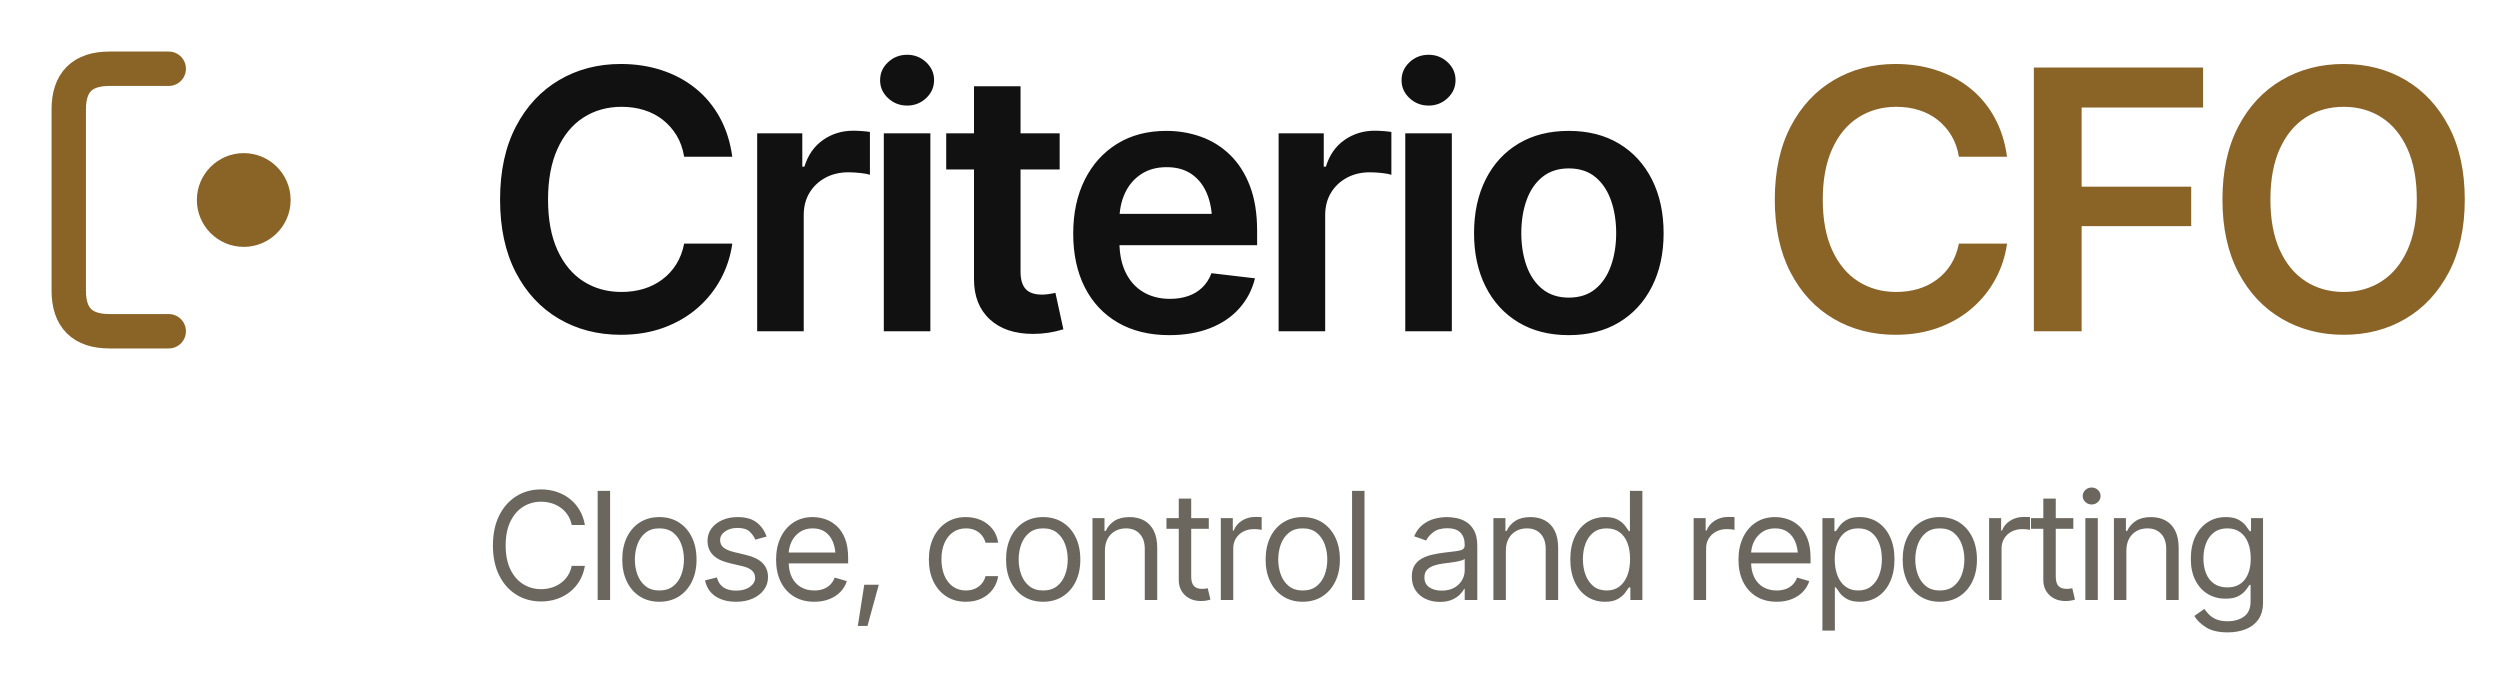
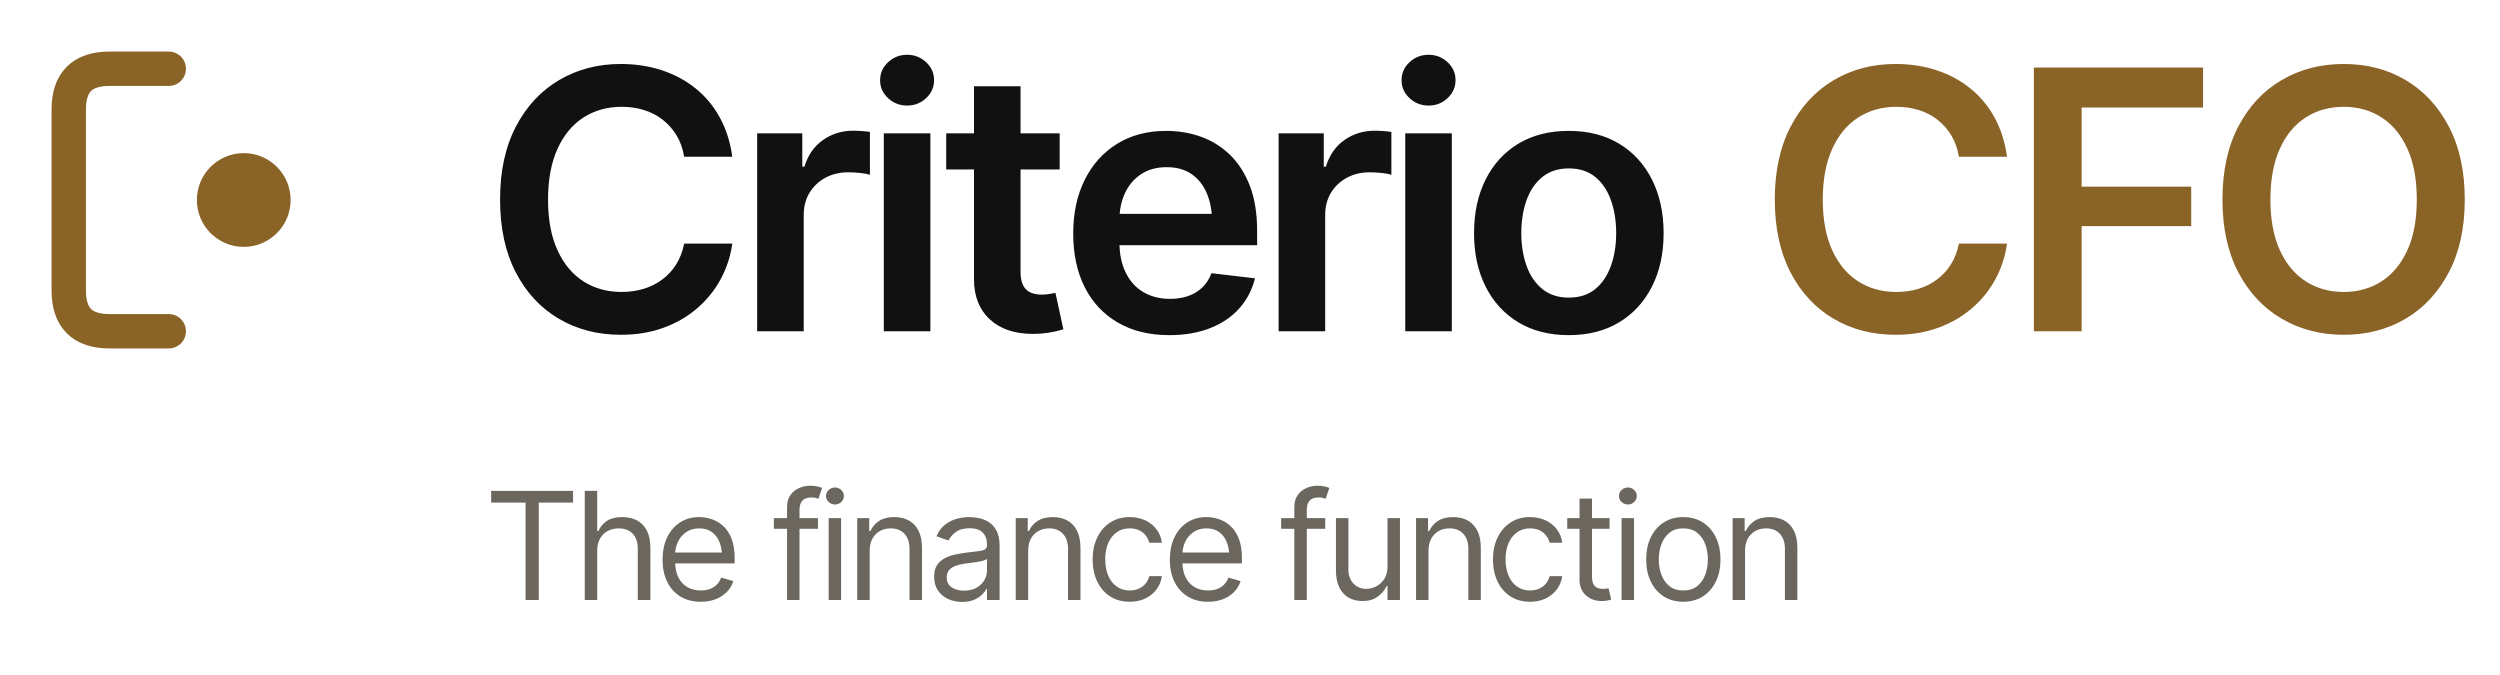
- <svg xmlns="http://www.w3.org/2000/svg" viewBox="0 0 400 108" width="400" height="108" role="img" aria-label="Criterio CFO · Close, control and reporting">
+ <svg xmlns="http://www.w3.org/2000/svg" viewBox="0 0 400 108" width="400" height="108" role="img" aria-label="Criterio CFO · The finance function">
  <path d="M27 11H17.5Q11 11 11 17.5V46.5Q11 53 17.5 53H27" fill="none" stroke="#8a6327" stroke-width="5.5" stroke-linecap="round" stroke-linejoin="round" />
  <circle cx="39" cy="32" r="7.5" fill="#8a6327" />
  <path d="M99.325 53.566Q93.774 53.566 89.399 50.989Q85.023 48.412 82.517 43.569Q80.011 38.727 80.011 31.93Q80.011 25.104 82.545 20.248Q85.08 15.391 89.456 12.813Q93.831 10.236 99.325 10.236Q102.809 10.236 105.853 11.228Q108.897 12.219 111.276 14.13Q113.655 16.042 115.17 18.803Q116.686 21.564 117.167 25.076H109.464Q109.152 23.15 108.26 21.678Q107.368 20.205 106.051 19.171Q104.734 18.138 103.063 17.614Q101.393 17.09 99.467 17.09Q96.012 17.09 93.35 18.803Q90.688 20.517 89.187 23.844Q87.686 27.172 87.686 31.93Q87.686 36.744 89.201 40.043Q90.716 43.343 93.364 45.028Q96.012 46.713 99.438 46.713Q101.336 46.713 102.979 46.217Q104.621 45.722 105.966 44.716Q107.312 43.711 108.204 42.281Q109.096 40.851 109.464 38.981H117.167Q116.742 42.012 115.312 44.66Q113.882 47.308 111.574 49.304Q109.266 51.301 106.179 52.434Q103.092 53.566 99.325 53.566Z M121.147 53.0V21.338H128.368V26.662H128.708Q129.558 23.887 131.682 22.4Q133.806 20.913 136.524 20.913Q137.119 20.913 137.898 20.97Q138.677 21.026 139.187 21.111V27.965Q138.705 27.795 137.686 27.682Q136.666 27.568 135.732 27.568Q133.664 27.568 132.05 28.446Q130.436 29.324 129.515 30.854Q128.595 32.383 128.595 34.422V53.0Z M141.41 53.0V21.338H148.859V53.0ZM145.149 16.892Q143.364 16.892 142.09 15.702Q140.816 14.513 140.816 12.842Q140.816 11.143 142.09 9.953Q143.364 8.764 145.149 8.764Q146.904 8.764 148.179 9.953Q149.453 11.143 149.453 12.813Q149.453 14.513 148.179 15.702Q146.904 16.892 145.149 16.892Z M169.547 21.338V27.115H151.394V21.338ZM155.84 13.805H163.288V43.484Q163.288 45.354 164.11 46.246Q164.931 47.138 166.715 47.138Q167.197 47.138 167.791 47.053Q168.386 46.968 168.867 46.854L170.142 52.688Q168.952 53.057 167.735 53.241Q166.517 53.425 165.299 53.425Q160.881 53.425 158.361 51.088Q155.84 48.752 155.84 44.702Z M187.092 53.623Q182.334 53.623 178.879 51.626Q175.424 49.63 173.569 45.977Q171.714 42.323 171.714 37.367Q171.714 32.468 173.555 28.772Q175.396 25.076 178.738 23.009Q182.079 20.941 186.611 20.941Q189.528 20.941 192.147 21.876Q194.767 22.811 196.792 24.765Q198.817 26.719 199.978 29.735Q201.139 32.751 201.139 36.914V39.236H175.198V34.224H197.429L193.946 35.696Q193.946 33.006 193.124 31.009Q192.303 29.013 190.689 27.88Q189.075 26.747 186.667 26.747Q184.26 26.747 182.561 27.88Q180.862 29.013 179.984 30.924Q179.106 32.836 179.106 35.187V38.67Q179.106 41.559 180.111 43.612Q181.117 45.665 182.943 46.741Q184.77 47.817 187.205 47.817Q188.791 47.817 190.108 47.364Q191.425 46.911 192.374 45.991Q193.323 45.07 193.832 43.711L200.799 44.532Q200.119 47.279 198.293 49.333Q196.466 51.386 193.62 52.504Q190.774 53.623 187.092 53.623Z M204.58 53.0V21.338H211.802V26.662H212.142Q212.992 23.887 215.116 22.4Q217.24 20.913 219.958 20.913Q220.553 20.913 221.332 20.97Q222.111 21.026 222.621 21.111V27.965Q222.139 27.795 221.12 27.682Q220.1 27.568 219.165 27.568Q217.098 27.568 215.484 28.446Q213.87 29.324 212.949 30.854Q212.029 32.383 212.029 34.422V53.0Z M224.844 53.0V21.338H232.292V53.0ZM228.583 16.892Q226.798 16.892 225.524 15.702Q224.249 14.513 224.249 12.842Q224.249 11.143 225.524 9.953Q226.798 8.764 228.583 8.764Q230.338 8.764 231.613 9.953Q232.887 11.143 232.887 12.813Q232.887 14.513 231.613 15.702Q230.338 16.892 228.583 16.892Z M250.999 53.623Q246.354 53.623 242.956 51.584Q239.557 49.545 237.702 45.863Q235.847 42.182 235.847 37.311Q235.847 32.411 237.702 28.715Q239.557 25.02 242.956 22.98Q246.354 20.941 250.999 20.941Q255.643 20.941 259.042 22.98Q262.44 25.02 264.309 28.715Q266.178 32.411 266.178 37.311Q266.178 42.182 264.309 45.863Q262.44 49.545 259.042 51.584Q255.643 53.623 250.999 53.623ZM250.999 47.619Q253.576 47.619 255.247 46.246Q256.918 44.872 257.753 42.521Q258.588 40.171 258.588 37.311Q258.588 34.394 257.753 32.043Q256.918 29.692 255.247 28.319Q253.576 26.945 250.999 26.945Q248.478 26.945 246.779 28.319Q245.08 29.692 244.244 32.043Q243.409 34.394 243.409 37.311Q243.409 40.171 244.244 42.521Q245.08 44.872 246.779 46.246Q248.478 47.619 250.999 47.619Z" fill="#111111" />
  <path d="M303.283 53.566Q297.732 53.566 293.357 50.989Q288.981 48.412 286.475 43.569Q283.968 38.727 283.968 31.93Q283.968 25.104 286.503 20.248Q289.038 15.391 293.413 12.813Q297.789 10.236 303.283 10.236Q306.766 10.236 309.811 11.228Q312.855 12.219 315.234 14.13Q317.613 16.042 319.128 18.803Q320.643 21.564 321.125 25.076H313.422Q313.11 23.15 312.218 21.678Q311.326 20.205 310.009 19.171Q308.692 18.138 307.021 17.614Q305.35 17.09 303.424 17.09Q299.969 17.09 297.307 18.803Q294.645 20.517 293.144 23.844Q291.643 27.172 291.643 31.93Q291.643 36.744 293.158 40.043Q294.673 43.343 297.321 45.028Q299.969 46.713 303.396 46.713Q305.294 46.713 306.936 46.217Q308.579 45.722 309.924 44.716Q311.269 43.711 312.161 42.281Q313.053 40.851 313.422 38.981H321.125Q320.7 42.012 319.27 44.66Q317.839 47.308 315.531 49.304Q313.223 51.301 310.136 52.434Q307.049 53.566 303.283 53.566Z M325.416 53.0V10.803H352.49V17.203H333.062V29.862H350.593V36.178H333.062V53.0Z M374.991 53.566Q369.469 53.566 365.065 50.989Q360.661 48.412 358.126 43.569Q355.592 38.727 355.592 31.93Q355.592 25.104 358.126 20.248Q360.661 15.391 365.065 12.813Q369.469 10.236 374.991 10.236Q380.542 10.236 384.903 12.813Q389.264 15.391 391.813 20.248Q394.362 25.104 394.362 31.93Q394.362 38.727 391.813 43.569Q389.264 48.412 384.903 50.989Q380.542 53.566 374.991 53.566ZM374.991 46.713Q378.418 46.713 381.052 45.014Q383.685 43.314 385.186 40.015Q386.687 36.716 386.687 31.93Q386.687 27.115 385.186 23.802Q383.685 20.488 381.052 18.789Q378.418 17.09 374.991 17.09Q371.564 17.09 368.916 18.789Q366.268 20.488 364.767 23.802Q363.266 27.115 363.266 31.93Q363.266 36.716 364.767 40.015Q366.268 43.314 368.916 45.014Q371.564 46.713 374.991 46.713Z" fill="#8a6327" />
-   <path d="M86.578 96.234Q84.352 96.234 82.605 95.145Q80.859 94.055 79.863 92.045Q78.867 90.035 78.867 87.281Q78.867 84.516 79.863 82.5Q80.859 80.484 82.605 79.395Q84.352 78.305 86.578 78.305Q87.891 78.305 89.057 78.691Q90.223 79.078 91.16 79.811Q92.098 80.543 92.725 81.604Q93.352 82.664 93.586 84.0H91.477Q91.289 83.086 90.826 82.395Q90.363 81.703 89.701 81.229Q89.039 80.754 88.242 80.514Q87.445 80.273 86.578 80.273Q84.996 80.273 83.707 81.076Q82.418 81.879 81.662 83.443Q80.906 85.008 80.906 87.281Q80.906 89.543 81.662 91.102Q82.418 92.66 83.707 93.463Q84.996 94.266 86.578 94.266Q87.445 94.266 88.242 94.025Q89.039 93.785 89.701 93.311Q90.363 92.836 90.826 92.145Q91.289 91.453 91.477 90.539H93.586Q93.352 91.887 92.725 92.941Q92.098 93.996 91.16 94.729Q90.223 95.461 89.057 95.848Q87.891 96.234 86.578 96.234Z M97.617 78.539V96.0H95.625V78.539Z M105.492 96.281Q103.723 96.281 102.387 95.438Q101.051 94.594 100.307 93.07Q99.562 91.547 99.562 89.531Q99.562 87.48 100.307 85.951Q101.051 84.422 102.387 83.578Q103.723 82.734 105.492 82.734Q107.273 82.734 108.609 83.578Q109.945 84.422 110.695 85.951Q111.445 87.48 111.445 89.531Q111.445 91.547 110.695 93.07Q109.945 94.594 108.609 95.438Q107.273 96.281 105.492 96.281ZM105.492 94.477Q106.852 94.477 107.719 93.785Q108.586 93.094 109.008 91.963Q109.43 90.832 109.43 89.531Q109.43 88.207 109.008 87.07Q108.586 85.934 107.719 85.236Q106.852 84.539 105.492 84.539Q104.156 84.539 103.289 85.236Q102.422 85.934 102.0 87.07Q101.578 88.207 101.578 89.531Q101.578 90.832 102.0 91.963Q102.422 93.094 103.289 93.785Q104.156 94.477 105.492 94.477Z M122.648 85.852 120.844 86.344Q120.586 85.676 119.959 85.072Q119.332 84.469 118.008 84.469Q116.812 84.469 116.016 85.025Q115.219 85.582 115.219 86.414Q115.219 87.164 115.764 87.609Q116.309 88.055 117.469 88.336L119.414 88.805Q121.16 89.227 122.021 90.105Q122.883 90.984 122.883 92.344Q122.883 93.469 122.238 94.359Q121.594 95.25 120.445 95.766Q119.297 96.281 117.773 96.281Q115.77 96.281 114.463 95.402Q113.156 94.523 112.805 92.859L114.703 92.391Q114.973 93.445 115.74 93.973Q116.508 94.5 117.75 94.5Q119.145 94.5 119.982 93.896Q120.82 93.293 120.82 92.461Q120.82 91.078 118.875 90.609L116.695 90.094Q114.891 89.66 114.047 88.77Q113.203 87.879 113.203 86.531Q113.203 85.418 113.83 84.562Q114.457 83.707 115.547 83.221Q116.637 82.734 118.008 82.734Q119.965 82.734 121.072 83.596Q122.18 84.457 122.648 85.852Z M130.289 96.281Q128.402 96.281 127.025 95.438Q125.648 94.594 124.91 93.076Q124.172 91.559 124.172 89.555Q124.172 87.539 124.898 86.004Q125.625 84.469 126.943 83.602Q128.262 82.734 130.031 82.734Q131.051 82.734 132.059 83.074Q133.066 83.414 133.893 84.176Q134.719 84.938 135.211 86.191Q135.703 87.445 135.703 89.273V90.141H125.602V88.406H134.613L133.688 89.062Q133.688 87.75 133.277 86.73Q132.867 85.711 132.053 85.125Q131.238 84.539 130.031 84.539Q128.824 84.539 127.963 85.131Q127.102 85.723 126.645 86.672Q126.188 87.621 126.188 88.711V89.859Q126.188 91.348 126.703 92.379Q127.219 93.41 128.145 93.943Q129.07 94.477 130.289 94.477Q131.074 94.477 131.719 94.248Q132.363 94.02 132.832 93.557Q133.301 93.094 133.547 92.414L135.492 92.977Q135.188 93.961 134.467 94.705Q133.746 95.449 132.68 95.865Q131.613 96.281 130.289 96.281Z M137.25 100.148 138.281 93.562H140.602L138.797 100.148Z M154.547 96.281Q152.719 96.281 151.389 95.408Q150.059 94.535 149.338 93.012Q148.617 91.488 148.617 89.531Q148.617 87.527 149.355 85.998Q150.094 84.469 151.424 83.602Q152.754 82.734 154.523 82.734Q155.906 82.734 157.014 83.244Q158.121 83.754 158.83 84.68Q159.539 85.605 159.703 86.836H157.688Q157.535 86.238 157.137 85.711Q156.738 85.184 156.088 84.861Q155.438 84.539 154.547 84.539Q153.375 84.539 152.496 85.148Q151.617 85.758 151.125 86.865Q150.633 87.973 150.633 89.461Q150.633 90.973 151.113 92.104Q151.594 93.234 152.479 93.855Q153.363 94.477 154.547 94.477Q155.73 94.477 156.574 93.861Q157.418 93.246 157.688 92.18H159.703Q159.539 93.34 158.865 94.266Q158.191 95.191 157.096 95.736Q156.0 96.281 154.547 96.281Z M166.898 96.281Q165.129 96.281 163.793 95.438Q162.457 94.594 161.713 93.07Q160.969 91.547 160.969 89.531Q160.969 87.48 161.713 85.951Q162.457 84.422 163.793 83.578Q165.129 82.734 166.898 82.734Q168.68 82.734 170.016 83.578Q171.352 84.422 172.102 85.951Q172.852 87.48 172.852 89.531Q172.852 91.547 172.102 93.07Q171.352 94.594 170.016 95.438Q168.68 96.281 166.898 96.281ZM166.898 94.477Q168.258 94.477 169.125 93.785Q169.992 93.094 170.414 91.963Q170.836 90.832 170.836 89.531Q170.836 88.207 170.414 87.07Q169.992 85.934 169.125 85.236Q168.258 84.539 166.898 84.539Q165.562 84.539 164.695 85.236Q163.828 85.934 163.406 87.07Q162.984 88.207 162.984 89.531Q162.984 90.832 163.406 91.963Q163.828 93.094 164.695 93.785Q165.562 94.477 166.898 94.477Z M176.789 88.125V96.0H174.797V82.898H176.719V84.961H176.906Q177.363 83.953 178.301 83.344Q179.238 82.734 180.727 82.734Q182.051 82.734 183.047 83.273Q184.043 83.812 184.6 84.908Q185.156 86.004 185.156 87.68V96.0H183.164V87.82Q183.164 86.285 182.355 85.412Q181.547 84.539 180.152 84.539Q179.191 84.539 178.43 84.961Q177.668 85.383 177.229 86.18Q176.789 86.977 176.789 88.125Z M193.406 82.898V84.609H186.633V82.898ZM188.602 79.781H190.594V92.25Q190.594 93.27 191.016 93.744Q191.438 94.219 192.352 94.219Q192.551 94.219 192.768 94.195Q192.984 94.172 193.242 94.125L193.664 95.93Q193.383 96.035 192.979 96.1Q192.574 96.164 192.164 96.164Q190.582 96.164 189.592 95.227Q188.602 94.289 188.602 92.789Z M195.328 96.0V82.898H197.25V84.891H197.391Q197.754 83.918 198.697 83.314Q199.641 82.711 200.812 82.711Q201.035 82.711 201.363 82.717Q201.691 82.723 201.867 82.734V84.773Q201.762 84.75 201.398 84.703Q201.035 84.656 200.625 84.656Q199.676 84.656 198.926 85.055Q198.176 85.453 197.748 86.145Q197.32 86.836 197.32 87.727V96.0Z M208.43 96.281Q206.66 96.281 205.324 95.438Q203.988 94.594 203.244 93.07Q202.5 91.547 202.5 89.531Q202.5 87.48 203.244 85.951Q203.988 84.422 205.324 83.578Q206.66 82.734 208.43 82.734Q210.211 82.734 211.547 83.578Q212.883 84.422 213.633 85.951Q214.383 87.48 214.383 89.531Q214.383 91.547 213.633 93.07Q212.883 94.594 211.547 95.438Q210.211 96.281 208.43 96.281ZM208.43 94.477Q209.789 94.477 210.656 93.785Q211.523 93.094 211.945 91.963Q212.367 90.832 212.367 89.531Q212.367 88.207 211.945 87.07Q211.523 85.934 210.656 85.236Q209.789 84.539 208.43 84.539Q207.094 84.539 206.227 85.236Q205.359 85.934 204.938 87.07Q204.516 88.207 204.516 89.531Q204.516 90.832 204.938 91.963Q205.359 93.094 206.227 93.785Q207.094 94.477 208.43 94.477Z M218.32 78.539V96.0H216.328V78.539Z M230.367 96.305Q229.125 96.305 228.105 95.83Q227.086 95.355 226.488 94.453Q225.891 93.551 225.891 92.273Q225.891 91.148 226.336 90.451Q226.781 89.754 227.525 89.35Q228.27 88.945 229.166 88.746Q230.062 88.547 230.977 88.43Q232.172 88.277 232.916 88.195Q233.66 88.113 234.006 87.914Q234.352 87.715 234.352 87.234V87.164Q234.352 85.91 233.666 85.213Q232.98 84.516 231.586 84.516Q230.156 84.516 229.336 85.143Q228.516 85.77 228.188 86.484L226.266 85.805Q226.781 84.609 227.643 83.941Q228.504 83.273 229.518 83.004Q230.531 82.734 231.516 82.734Q232.148 82.734 232.969 82.881Q233.789 83.027 234.568 83.49Q235.348 83.953 235.857 84.885Q236.367 85.816 236.367 87.375V96.0H234.352V94.219H234.258Q234.059 94.641 233.578 95.127Q233.098 95.613 232.307 95.959Q231.516 96.305 230.367 96.305ZM230.672 94.5Q231.867 94.5 232.688 94.031Q233.508 93.562 233.93 92.818Q234.352 92.074 234.352 91.266V89.414Q234.223 89.566 233.795 89.689Q233.367 89.812 232.811 89.906Q232.254 90.0 231.727 90.064Q231.199 90.129 230.883 90.164Q230.098 90.27 229.418 90.498Q228.738 90.727 228.322 91.172Q227.906 91.617 227.906 92.391Q227.906 93.434 228.686 93.967Q229.465 94.5 230.672 94.5Z M240.938 88.125V96.0H238.945V82.898H240.867V84.961H241.055Q241.512 83.953 242.449 83.344Q243.387 82.734 244.875 82.734Q246.199 82.734 247.195 83.273Q248.191 83.812 248.748 84.908Q249.305 86.004 249.305 87.68V96.0H247.312V87.82Q247.312 86.285 246.504 85.412Q245.695 84.539 244.301 84.539Q243.34 84.539 242.578 84.961Q241.816 85.383 241.377 86.18Q240.938 86.977 240.938 88.125Z M256.805 96.281Q255.164 96.281 253.91 95.449Q252.656 94.617 251.953 93.088Q251.25 91.559 251.25 89.484Q251.25 87.422 251.959 85.904Q252.668 84.387 253.922 83.561Q255.176 82.734 256.828 82.734Q258.117 82.734 258.861 83.156Q259.605 83.578 260.004 84.111Q260.402 84.645 260.625 84.984H260.789V78.539H262.781V96.0H260.859V93.984H260.625Q260.402 94.336 259.992 94.881Q259.582 95.426 258.826 95.854Q258.07 96.281 256.805 96.281ZM257.062 94.477Q258.281 94.477 259.113 93.838Q259.945 93.199 260.379 92.068Q260.812 90.938 260.812 89.461Q260.812 87.984 260.391 86.877Q259.969 85.77 259.131 85.154Q258.293 84.539 257.062 84.539Q255.797 84.539 254.953 85.195Q254.109 85.852 253.688 86.965Q253.266 88.078 253.266 89.461Q253.266 90.855 253.693 91.992Q254.121 93.129 254.965 93.803Q255.809 94.477 257.062 94.477Z M270.984 96.0V82.898H272.906V84.891H273.047Q273.41 83.918 274.354 83.314Q275.297 82.711 276.469 82.711Q276.691 82.711 277.02 82.717Q277.348 82.723 277.523 82.734V84.773Q277.418 84.75 277.055 84.703Q276.691 84.656 276.281 84.656Q275.332 84.656 274.582 85.055Q273.832 85.453 273.404 86.145Q272.977 86.836 272.977 87.727V96.0Z M284.273 96.281Q282.387 96.281 281.01 95.438Q279.633 94.594 278.895 93.076Q278.156 91.559 278.156 89.555Q278.156 87.539 278.883 86.004Q279.609 84.469 280.928 83.602Q282.246 82.734 284.016 82.734Q285.035 82.734 286.043 83.074Q287.051 83.414 287.877 84.176Q288.703 84.938 289.195 86.191Q289.688 87.445 289.688 89.273V90.141H279.586V88.406H288.598L287.672 89.062Q287.672 87.75 287.262 86.73Q286.852 85.711 286.037 85.125Q285.223 84.539 284.016 84.539Q282.809 84.539 281.947 85.131Q281.086 85.723 280.629 86.672Q280.172 87.621 280.172 88.711V89.859Q280.172 91.348 280.688 92.379Q281.203 93.41 282.129 93.943Q283.055 94.477 284.273 94.477Q285.059 94.477 285.703 94.248Q286.348 94.02 286.816 93.557Q287.285 93.094 287.531 92.414L289.477 92.977Q289.172 93.961 288.451 94.705Q287.73 95.449 286.664 95.865Q285.598 96.281 284.273 96.281Z M291.586 100.898V82.898H293.508V84.984H293.742Q293.965 84.645 294.363 84.111Q294.762 83.578 295.512 83.156Q296.262 82.734 297.539 82.734Q299.191 82.734 300.445 83.561Q301.699 84.387 302.408 85.904Q303.117 87.422 303.117 89.484Q303.117 91.559 302.414 93.088Q301.711 94.617 300.457 95.449Q299.203 96.281 297.562 96.281Q296.309 96.281 295.547 95.854Q294.785 95.426 294.375 94.881Q293.965 94.336 293.742 93.984H293.578V100.898ZM297.305 94.477Q298.559 94.477 299.402 93.803Q300.246 93.129 300.674 91.992Q301.102 90.855 301.102 89.461Q301.102 88.078 300.68 86.965Q300.258 85.852 299.42 85.195Q298.582 84.539 297.305 84.539Q296.074 84.539 295.242 85.154Q294.41 85.77 293.982 86.877Q293.555 87.984 293.555 89.461Q293.555 90.938 293.988 92.068Q294.422 93.199 295.26 93.838Q296.098 94.477 297.305 94.477Z M310.359 96.281Q308.59 96.281 307.254 95.438Q305.918 94.594 305.174 93.07Q304.43 91.547 304.43 89.531Q304.43 87.48 305.174 85.951Q305.918 84.422 307.254 83.578Q308.59 82.734 310.359 82.734Q312.141 82.734 313.477 83.578Q314.812 84.422 315.562 85.951Q316.312 87.48 316.312 89.531Q316.312 91.547 315.562 93.07Q314.812 94.594 313.477 95.438Q312.141 96.281 310.359 96.281ZM310.359 94.477Q311.719 94.477 312.586 93.785Q313.453 93.094 313.875 91.963Q314.297 90.832 314.297 89.531Q314.297 88.207 313.875 87.07Q313.453 85.934 312.586 85.236Q311.719 84.539 310.359 84.539Q309.023 84.539 308.156 85.236Q307.289 85.934 306.867 87.07Q306.445 88.207 306.445 89.531Q306.445 90.832 306.867 91.963Q307.289 93.094 308.156 93.785Q309.023 94.477 310.359 94.477Z M318.258 96.0V82.898H320.18V84.891H320.32Q320.684 83.918 321.627 83.314Q322.57 82.711 323.742 82.711Q323.965 82.711 324.293 82.717Q324.621 82.723 324.797 82.734V84.773Q324.691 84.75 324.328 84.703Q323.965 84.656 323.555 84.656Q322.605 84.656 321.855 85.055Q321.105 85.453 320.678 86.145Q320.25 86.836 320.25 87.727V96.0Z M331.734 82.898V84.609H324.961V82.898ZM326.93 79.781H328.922V92.25Q328.922 93.27 329.344 93.744Q329.766 94.219 330.68 94.219Q330.879 94.219 331.096 94.195Q331.312 94.172 331.57 94.125L331.992 95.93Q331.711 96.035 331.307 96.1Q330.902 96.164 330.492 96.164Q328.91 96.164 327.92 95.227Q326.93 94.289 326.93 92.789Z M333.656 96.0V82.898H335.648V96.0ZM334.664 80.719Q334.078 80.719 333.656 80.32Q333.234 79.922 333.234 79.359Q333.234 78.797 333.656 78.398Q334.078 78.0 334.664 78.0Q335.25 78.0 335.672 78.398Q336.094 78.797 336.094 79.359Q336.094 79.922 335.672 80.32Q335.25 80.719 334.664 80.719Z M340.219 88.125V96.0H338.227V82.898H340.148V84.961H340.336Q340.793 83.953 341.73 83.344Q342.668 82.734 344.156 82.734Q345.48 82.734 346.477 83.273Q347.473 83.812 348.029 84.908Q348.586 86.004 348.586 87.68V96.0H346.594V87.82Q346.594 86.285 345.785 85.412Q344.977 84.539 343.582 84.539Q342.621 84.539 341.859 84.961Q341.098 85.383 340.658 86.18Q340.219 86.977 340.219 88.125Z M356.438 101.18Q354.246 101.18 352.975 100.383Q351.703 99.586 351.094 98.555L352.688 97.43Q352.957 97.793 353.379 98.256Q353.801 98.719 354.527 99.059Q355.254 99.398 356.438 99.398Q358.02 99.398 359.057 98.637Q360.094 97.875 360.094 96.234V93.586H359.906Q359.695 93.938 359.291 94.459Q358.887 94.98 358.131 95.385Q357.375 95.789 356.086 95.789Q354.504 95.789 353.25 95.039Q351.996 94.289 351.264 92.859Q350.531 91.43 350.531 89.391Q350.531 87.375 351.24 85.881Q351.949 84.387 353.215 83.561Q354.48 82.734 356.133 82.734Q357.41 82.734 358.166 83.156Q358.922 83.578 359.326 84.111Q359.73 84.645 359.953 84.984H360.164V82.898H362.086V96.375Q362.086 98.062 361.33 99.123Q360.574 100.184 359.291 100.682Q358.008 101.18 356.438 101.18ZM356.367 93.984Q358.184 93.984 359.15 92.754Q360.117 91.523 360.117 89.344Q360.117 87.926 359.695 86.848Q359.273 85.77 358.436 85.154Q357.598 84.539 356.367 84.539Q355.09 84.539 354.24 85.189Q353.391 85.84 352.969 86.93Q352.547 88.02 352.547 89.344Q352.547 90.703 352.975 91.752Q353.402 92.801 354.258 93.393Q355.113 93.984 356.367 93.984Z" fill="#6b675f" />
+   <path d="M78.586 80.414V78.539H91.688V80.414H86.203V96.0H84.094V80.414Z M95.555 88.125V96.0H93.562V78.539H95.555V84.961H95.742Q96.199 83.941 97.119 83.338Q98.039 82.734 99.586 82.734Q100.922 82.734 101.93 83.268Q102.938 83.801 103.5 84.896Q104.062 85.992 104.062 87.68V96.0H102.047V87.82Q102.047 86.25 101.238 85.395Q100.43 84.539 99.0 84.539Q98.004 84.539 97.23 84.961Q96.457 85.383 96.006 86.18Q95.555 86.977 95.555 88.125Z M112.125 96.281Q110.238 96.281 108.861 95.438Q107.484 94.594 106.746 93.076Q106.008 91.559 106.008 89.555Q106.008 87.539 106.734 86.004Q107.461 84.469 108.779 83.602Q110.098 82.734 111.867 82.734Q112.887 82.734 113.895 83.074Q114.902 83.414 115.729 84.176Q116.555 84.938 117.047 86.191Q117.539 87.445 117.539 89.273V90.141H107.438V88.406H116.449L115.523 89.062Q115.523 87.75 115.113 86.73Q114.703 85.711 113.889 85.125Q113.074 84.539 111.867 84.539Q110.66 84.539 109.799 85.131Q108.938 85.723 108.48 86.672Q108.023 87.621 108.023 88.711V89.859Q108.023 91.348 108.539 92.379Q109.055 93.41 109.98 93.943Q110.906 94.477 112.125 94.477Q112.91 94.477 113.555 94.248Q114.199 94.02 114.668 93.557Q115.137 93.094 115.383 92.414L117.328 92.977Q117.023 93.961 116.303 94.705Q115.582 95.449 114.516 95.865Q113.449 96.281 112.125 96.281Z M130.875 82.898V84.609H123.82V82.898ZM125.93 96.0V81.094Q125.93 79.969 126.463 79.219Q126.996 78.469 127.84 78.094Q128.684 77.719 129.609 77.719Q130.359 77.719 130.834 77.842Q131.309 77.965 131.531 78.07L130.945 79.805Q130.793 79.746 130.529 79.67Q130.266 79.594 129.82 79.594Q128.824 79.594 128.373 80.104Q127.922 80.613 127.922 81.586V96.0Z M132.586 96.0V82.898H134.578V96.0ZM133.594 80.719Q133.008 80.719 132.586 80.32Q132.164 79.922 132.164 79.359Q132.164 78.797 132.586 78.398Q133.008 78.0 133.594 78.0Q134.18 78.0 134.602 78.398Q135.023 78.797 135.023 79.359Q135.023 79.922 134.602 80.32Q134.18 80.719 133.594 80.719Z M139.148 88.125V96.0H137.156V82.898H139.078V84.961H139.266Q139.723 83.953 140.66 83.344Q141.598 82.734 143.086 82.734Q144.41 82.734 145.406 83.273Q146.402 83.812 146.959 84.908Q147.516 86.004 147.516 87.68V96.0H145.523V87.82Q145.523 86.285 144.715 85.412Q143.906 84.539 142.512 84.539Q141.551 84.539 140.789 84.961Q140.027 85.383 139.588 86.18Q139.148 86.977 139.148 88.125Z M153.938 96.305Q152.695 96.305 151.676 95.83Q150.656 95.355 150.059 94.453Q149.461 93.551 149.461 92.273Q149.461 91.148 149.906 90.451Q150.352 89.754 151.096 89.35Q151.84 88.945 152.736 88.746Q153.633 88.547 154.547 88.43Q155.742 88.277 156.486 88.195Q157.23 88.113 157.576 87.914Q157.922 87.715 157.922 87.234V87.164Q157.922 85.91 157.236 85.213Q156.551 84.516 155.156 84.516Q153.727 84.516 152.906 85.143Q152.086 85.77 151.758 86.484L149.836 85.805Q150.352 84.609 151.213 83.941Q152.074 83.273 153.088 83.004Q154.102 82.734 155.086 82.734Q155.719 82.734 156.539 82.881Q157.359 83.027 158.139 83.49Q158.918 83.953 159.428 84.885Q159.938 85.816 159.938 87.375V96.0H157.922V94.219H157.828Q157.629 94.641 157.148 95.127Q156.668 95.613 155.877 95.959Q155.086 96.305 153.938 96.305ZM154.242 94.5Q155.438 94.5 156.258 94.031Q157.078 93.562 157.5 92.818Q157.922 92.074 157.922 91.266V89.414Q157.793 89.566 157.365 89.689Q156.938 89.812 156.381 89.906Q155.824 90.0 155.297 90.064Q154.77 90.129 154.453 90.164Q153.668 90.27 152.988 90.498Q152.309 90.727 151.893 91.172Q151.477 91.617 151.477 92.391Q151.477 93.434 152.256 93.967Q153.035 94.5 154.242 94.5Z M164.508 88.125V96.0H162.516V82.898H164.438V84.961H164.625Q165.082 83.953 166.02 83.344Q166.957 82.734 168.445 82.734Q169.77 82.734 170.766 83.273Q171.762 83.812 172.318 84.908Q172.875 86.004 172.875 87.68V96.0H170.883V87.82Q170.883 86.285 170.074 85.412Q169.266 84.539 167.871 84.539Q166.91 84.539 166.148 84.961Q165.387 85.383 164.947 86.18Q164.508 86.977 164.508 88.125Z M180.75 96.281Q178.922 96.281 177.592 95.408Q176.262 94.535 175.541 93.012Q174.82 91.488 174.82 89.531Q174.82 87.527 175.559 85.998Q176.297 84.469 177.627 83.602Q178.957 82.734 180.727 82.734Q182.109 82.734 183.217 83.244Q184.324 83.754 185.033 84.68Q185.742 85.605 185.906 86.836H183.891Q183.738 86.238 183.34 85.711Q182.941 85.184 182.291 84.861Q181.641 84.539 180.75 84.539Q179.578 84.539 178.699 85.148Q177.82 85.758 177.328 86.865Q176.836 87.973 176.836 89.461Q176.836 90.973 177.316 92.104Q177.797 93.234 178.682 93.855Q179.566 94.477 180.75 94.477Q181.934 94.477 182.777 93.861Q183.621 93.246 183.891 92.18H185.906Q185.742 93.34 185.068 94.266Q184.395 95.191 183.299 95.736Q182.203 96.281 180.75 96.281Z M193.289 96.281Q191.402 96.281 190.025 95.438Q188.648 94.594 187.91 93.076Q187.172 91.559 187.172 89.555Q187.172 87.539 187.898 86.004Q188.625 84.469 189.943 83.602Q191.262 82.734 193.031 82.734Q194.051 82.734 195.059 83.074Q196.066 83.414 196.893 84.176Q197.719 84.938 198.211 86.191Q198.703 87.445 198.703 89.273V90.141H188.602V88.406H197.613L196.688 89.062Q196.688 87.75 196.277 86.73Q195.867 85.711 195.053 85.125Q194.238 84.539 193.031 84.539Q191.824 84.539 190.963 85.131Q190.102 85.723 189.645 86.672Q189.188 87.621 189.188 88.711V89.859Q189.188 91.348 189.703 92.379Q190.219 93.41 191.145 93.943Q192.07 94.477 193.289 94.477Q194.074 94.477 194.719 94.248Q195.363 94.02 195.832 93.557Q196.301 93.094 196.547 92.414L198.492 92.977Q198.188 93.961 197.467 94.705Q196.746 95.449 195.68 95.865Q194.613 96.281 193.289 96.281Z M212.039 82.898V84.609H204.984V82.898ZM207.094 96.0V81.094Q207.094 79.969 207.627 79.219Q208.16 78.469 209.004 78.094Q209.848 77.719 210.773 77.719Q211.523 77.719 211.998 77.842Q212.473 77.965 212.695 78.07L212.109 79.805Q211.957 79.746 211.693 79.67Q211.43 79.594 210.984 79.594Q209.988 79.594 209.537 80.104Q209.086 80.613 209.086 81.586V96.0Z M222.0 90.656V82.898H223.992V96.0H222.0V93.773H221.859Q221.391 94.77 220.424 95.473Q219.457 96.176 217.969 96.164Q216.738 96.164 215.789 95.631Q214.84 95.098 214.295 93.996Q213.75 92.895 213.75 91.219V82.898H215.742V91.102Q215.742 92.52 216.557 93.375Q217.371 94.23 218.625 94.219Q219.375 94.219 220.154 93.838Q220.934 93.457 221.467 92.666Q222.0 91.875 222.0 90.656Z M228.562 88.125V96.0H226.57V82.898H228.492V84.961H228.68Q229.137 83.953 230.074 83.344Q231.012 82.734 232.5 82.734Q233.824 82.734 234.82 83.273Q235.816 83.812 236.373 84.908Q236.93 86.004 236.93 87.68V96.0H234.938V87.82Q234.938 86.285 234.129 85.412Q233.32 84.539 231.926 84.539Q230.965 84.539 230.203 84.961Q229.441 85.383 229.002 86.18Q228.562 86.977 228.562 88.125Z M244.805 96.281Q242.977 96.281 241.646 95.408Q240.316 94.535 239.596 93.012Q238.875 91.488 238.875 89.531Q238.875 87.527 239.613 85.998Q240.352 84.469 241.682 83.602Q243.012 82.734 244.781 82.734Q246.164 82.734 247.271 83.244Q248.379 83.754 249.088 84.68Q249.797 85.605 249.961 86.836H247.945Q247.793 86.238 247.395 85.711Q246.996 85.184 246.346 84.861Q245.695 84.539 244.805 84.539Q243.633 84.539 242.754 85.148Q241.875 85.758 241.383 86.865Q240.891 87.973 240.891 89.461Q240.891 90.973 241.371 92.104Q241.852 93.234 242.736 93.855Q243.621 94.477 244.805 94.477Q245.988 94.477 246.832 93.861Q247.676 93.246 247.945 92.18H249.961Q249.797 93.34 249.123 94.266Q248.449 95.191 247.354 95.736Q246.258 96.281 244.805 96.281Z M257.531 82.898V84.609H250.758V82.898ZM252.727 79.781H254.719V92.25Q254.719 93.27 255.141 93.744Q255.562 94.219 256.477 94.219Q256.676 94.219 256.893 94.195Q257.109 94.172 257.367 94.125L257.789 95.93Q257.508 96.035 257.104 96.1Q256.699 96.164 256.289 96.164Q254.707 96.164 253.717 95.227Q252.727 94.289 252.727 92.789Z M259.453 96.0V82.898H261.445V96.0ZM260.461 80.719Q259.875 80.719 259.453 80.32Q259.031 79.922 259.031 79.359Q259.031 78.797 259.453 78.398Q259.875 78.0 260.461 78.0Q261.047 78.0 261.469 78.398Q261.891 78.797 261.891 79.359Q261.891 79.922 261.469 80.32Q261.047 80.719 260.461 80.719Z M269.32 96.281Q267.551 96.281 266.215 95.438Q264.879 94.594 264.135 93.07Q263.391 91.547 263.391 89.531Q263.391 87.48 264.135 85.951Q264.879 84.422 266.215 83.578Q267.551 82.734 269.32 82.734Q271.102 82.734 272.438 83.578Q273.773 84.422 274.523 85.951Q275.273 87.48 275.273 89.531Q275.273 91.547 274.523 93.07Q273.773 94.594 272.438 95.438Q271.102 96.281 269.32 96.281ZM269.32 94.477Q270.68 94.477 271.547 93.785Q272.414 93.094 272.836 91.963Q273.258 90.832 273.258 89.531Q273.258 88.207 272.836 87.07Q272.414 85.934 271.547 85.236Q270.68 84.539 269.32 84.539Q267.984 84.539 267.117 85.236Q266.25 85.934 265.828 87.07Q265.406 88.207 265.406 89.531Q265.406 90.832 265.828 91.963Q266.25 93.094 267.117 93.785Q267.984 94.477 269.32 94.477Z M279.211 88.125V96.0H277.219V82.898H279.141V84.961H279.328Q279.785 83.953 280.723 83.344Q281.66 82.734 283.148 82.734Q284.473 82.734 285.469 83.273Q286.465 83.812 287.021 84.908Q287.578 86.004 287.578 87.68V96.0H285.586V87.82Q285.586 86.285 284.777 85.412Q283.969 84.539 282.574 84.539Q281.613 84.539 280.852 84.961Q280.09 85.383 279.65 86.18Q279.211 86.977 279.211 88.125Z" fill="#6b675f" />
</svg>
